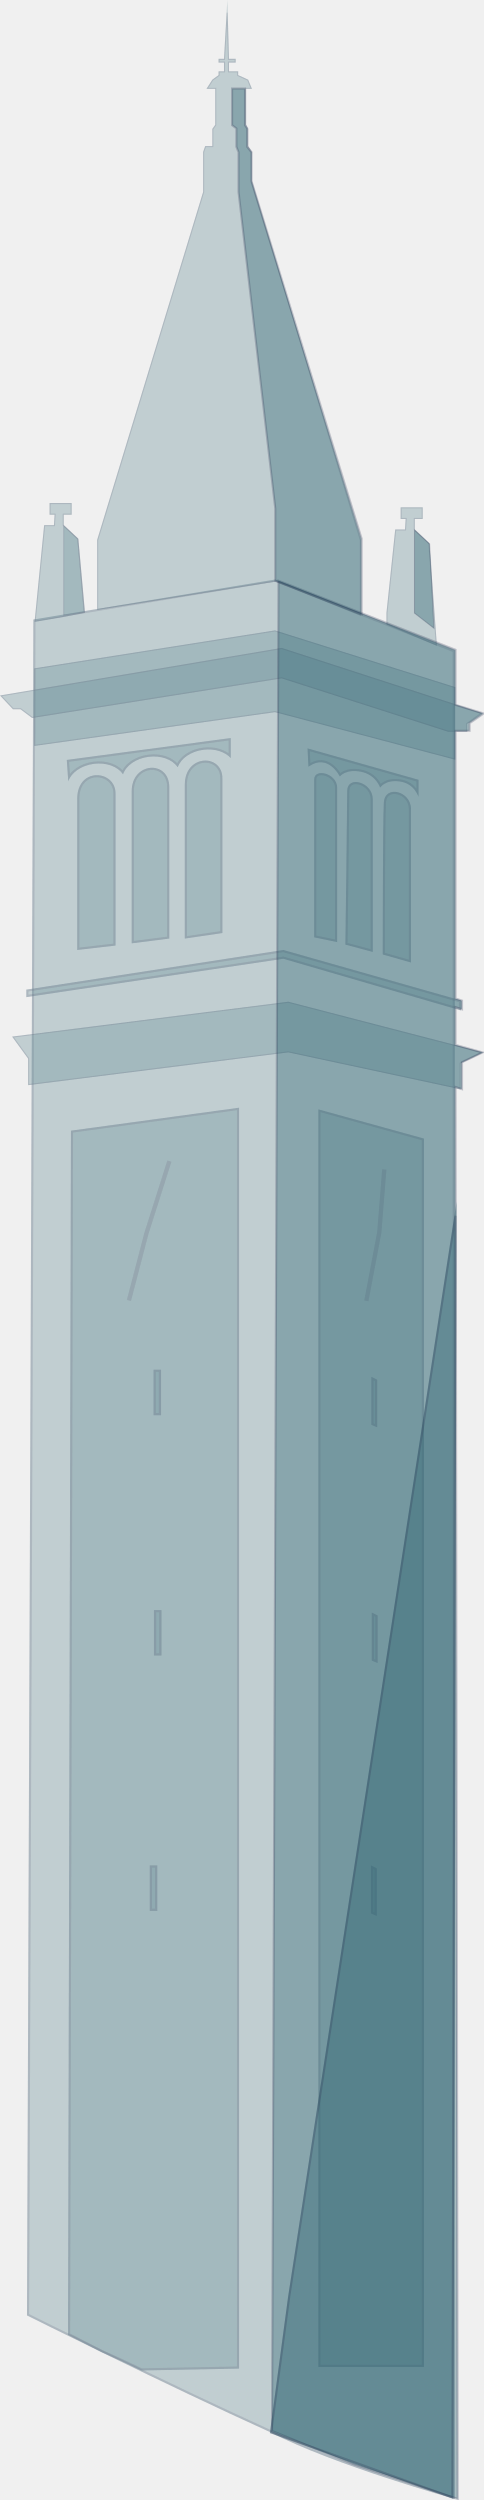
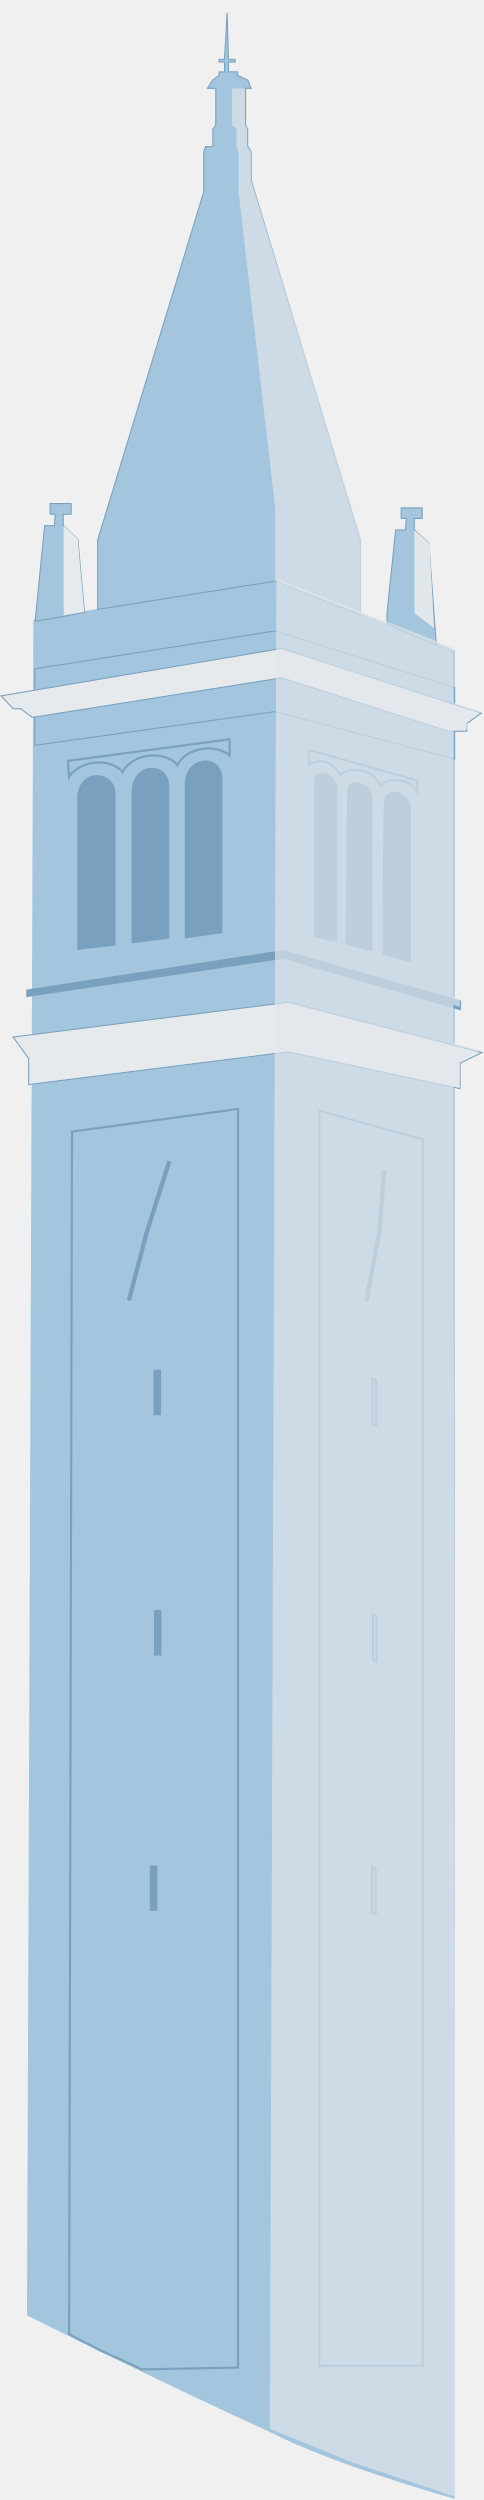
<svg xmlns="http://www.w3.org/2000/svg" width="224" height="1158" viewBox="0 0 224 1158" fill="none">
  <g opacity="0.65">
-     <path d="M127.556 268.414L210.66 301.269L210.66 1157.5C210.66 1157.5 155 1142 125 1126.5C77.5 1105 12.5 1072.5 12.5 1072.5L15.461 286.968L127.556 268.414Z" fill="#1E5A67" fill-opacity="0.34" />
-     <path d="M210.16 301.609L210.16 1156.84C209.973 1156.79 209.746 1156.72 209.481 1156.65C209.158 1156.56 208.78 1156.45 208.348 1156.32C206.769 1155.87 204.479 1155.2 201.638 1154.36C195.954 1152.66 188.064 1150.24 179.236 1147.34C161.574 1141.53 140.192 1133.79 125.23 1126.06L125.218 1126.05L125.206 1126.04C101.463 1115.3 73.343 1101.8 51.157 1090.99C40.064 1085.58 30.455 1080.85 23.62 1077.47C20.203 1075.77 17.478 1074.42 15.608 1073.49C14.674 1073.03 13.952 1072.67 13.465 1072.42L13.001 1072.19L15.959 287.392L127.501 268.93L210.16 301.609Z" stroke="#2C3151" stroke-opacity="0.25" />
-     <path d="M127.367 329.875L15.852 345.53L15.852 309.582L127.367 291.995L210.858 318.279V351.908L127.367 329.875Z" fill="#1E5A67" fill-opacity="0.34" />
-     <path d="M127.43 329.634L127.382 329.621L127.332 329.628L16.102 345.242L16.102 309.796L127.347 292.251L210.608 318.463V351.583L127.43 329.634Z" stroke="#2C3151" stroke-opacity="0.25" stroke-width="0.5" />
-     <path d="M147.465 1096.37L147.465 513.862L196.361 527.391L196.361 1096.37H147.465Z" fill="#1E5A67" fill-opacity="0.34" />
-     <path d="M147.965 1095.87L147.965 514.519L195.861 527.771L195.861 1095.87H147.965Z" stroke="#2C3151" stroke-opacity="0.25" />
-     <path d="M178.002 541.693L175.683 570.877L169.691 602.572" stroke="#2C3151" stroke-opacity="0.25" stroke-width="2" />
-     <path d="M13.019 490.346L5.609 480.154L133.524 464L224.001 487.461L213.371 492.603V504.586L133.524 487.461L13.019 502.653V490.346Z" fill="#1E5A67" fill-opacity="0.34" />
-     <path d="M13.269 490.346V490.265L13.221 490.199L6.06 480.349L133.508 464.254L223.28 487.532L213.262 492.378L213.121 492.447V492.603V504.277L133.577 487.217L133.535 487.208L133.493 487.213L13.269 502.37V490.346Z" stroke="#2C3151" stroke-opacity="0.25" stroke-width="0.5" />
-     <path d="M110.742 513.09L32.855 523.72L31.5 1081.5L47 1089.5L56 1093.5L65.5 1098L110.742 1097.14L110.742 513.09Z" fill="#1E5A67" fill-opacity="0.34" />
-     <path d="M33.354 524.156L110.242 513.663L110.242 1096.65L65.608 1097.5L56.214 1093.05L56.203 1093.04L47.229 1089.06L47.203 1089.04L32.001 1081.2L33.354 524.156Z" stroke="#2C3151" stroke-opacity="0.25" />
-     <path d="M78.462 537.825L67.832 571.26L59.715 602.376" stroke="#2C3151" stroke-opacity="0.25" stroke-width="2" />
-     <path d="M71.121 655.528V634.462H74.6V655.528H71.121Z" fill="#1E5A67" fill-opacity="0.34" />
-     <path d="M71.621 655.028V634.962H74.1V655.028H71.621Z" stroke="#2C3151" stroke-opacity="0.25" />
-     <path d="M71.312 766.851V745.785H74.791V766.851H71.312Z" fill="#1E5A67" fill-opacity="0.34" />
-     <path d="M71.812 766.351V746.285H74.291V766.351H71.812Z" stroke="#2C3151" stroke-opacity="0.25" />
-     <path d="M69.383 885.129V864.062H72.862V885.129H69.383Z" fill="#1E5A67" fill-opacity="0.34" />
-     <path d="M69.883 884.629V864.562H72.362V884.629H69.883Z" stroke="#2C3151" stroke-opacity="0.25" />
-     <path d="M172.008 659.972V637.746L174.714 639.099V661.131L172.008 659.972Z" fill="#1E5A67" fill-opacity="0.34" />
-     <path d="M174.214 660.373L172.508 659.642V638.555L174.214 639.408V660.373Z" stroke="#2C3151" stroke-opacity="0.25" />
-     <path d="M172.205 769.168V746.942L174.911 748.295V770.328L172.205 769.168Z" fill="#1E5A67" fill-opacity="0.34" />
-     <path d="M174.411 769.569L172.705 768.838V747.751L174.411 748.604V769.569Z" stroke="#2C3151" stroke-opacity="0.25" />
-     <path d="M171.816 886.288V864.062L174.522 865.415V887.448L171.816 886.288Z" fill="#1E5A67" fill-opacity="0.34" />
-     <path d="M174.022 886.69L172.316 885.958V864.872L174.022 865.724V886.69Z" stroke="#2C3151" stroke-opacity="0.25" />
-     <path d="M12.176 461.875L12.176 458.396L131.228 440.036L213.56 463.421V468.06L131.228 444.095L12.176 461.875Z" fill="#1E5A67" fill-opacity="0.34" />
-     <path d="M213.06 463.799V467.394L131.368 443.615L131.263 443.584L131.154 443.6L12.676 461.295V458.825L131.196 440.547L213.06 463.799Z" stroke="#2C3151" stroke-opacity="0.25" />
-     <path d="M5.991 328.519L0 322.141L130.455 300.108L223.416 330.258L216.459 335.283V338.955H207.569L130.455 314.217L14.882 332.577L9.47 328.519H5.991Z" fill="#1E5A67" fill-opacity="0.34" />
-     <path d="M130.436 300.365L222.871 330.344L216.312 335.08L216.209 335.155V335.283V338.705H207.608L130.531 313.979L130.475 313.961L130.416 313.97L14.947 332.314L9.62 328.319L9.553 328.269H9.47H6.099L0.502 322.31L130.436 300.365Z" stroke="#2C3151" stroke-opacity="0.25" stroke-width="0.5" />
-     <path d="M179 289.308V283.896L183.059 245.243H187.6L187.89 240.411H185.571V235H195.814V240.411H192.142V245.243L198.906 251.621L201.834 291.627L202.385 299.165L179 289.308Z" fill="#1E5A67" fill-opacity="0.34" />
-     <path d="M187.89 240.161H185.821V235.25H195.564V240.161H192.142H191.892V240.411V245.243V245.351L191.971 245.425L198.664 251.736L201.584 291.645L202.106 298.776L179.25 289.142V283.91L183.284 245.493H187.6H187.836L187.85 245.258L188.14 240.426L188.156 240.161H187.89Z" stroke="#2C3151" stroke-opacity="0.25" stroke-width="0.5" />
-     <path d="M16 288.081L20.445 243.243H24.987L25.277 238.411H22.958V233H33.201V238.411H29.529V243.243L36.293 249.621L39.385 283.829L29.529 285.762L16 288.081Z" fill="#1E5A67" fill-opacity="0.34" />
-     <path d="M25.277 238.161H23.208V233.25H32.951V238.161H29.529H29.279V238.411V243.243V243.351L29.357 243.425L36.053 249.738L39.116 283.627L29.484 285.516L16.281 287.779L20.672 243.493H24.987H25.222L25.236 243.258L25.526 238.426L25.542 238.161H25.277Z" stroke="#2C3151" stroke-opacity="0.25" stroke-width="0.5" />
-     <path d="M29.5 285V243.5L36 249.5L39 283.5L29.5 285Z" fill="#1E5A67" fill-opacity="0.34" stroke="#2C3151" stroke-opacity="0.25" stroke-width="0.5" />
-     <path d="M45 250.087L94.09 88.903L94.09 83.684V70.349L95.056 67.643H98.342V59.719L99.695 57.787V41.166H95.636L98.342 36.914L101.241 34.788V33.049H103.753V28.99H101.241V27.251H103.753L105.299 0L106.072 27.251H109.165V28.99H106.072V33.049H110.324V34.788L114.963 36.914L116.702 41.166H113.996V57.787L114.963 59.719V67.643L116.702 70.349V83.684L118.248 88.903L167.145 250.087V266.322V285.262L127.525 269.414L45 282.556V266.322L45 250.087Z" fill="#1E5A67" fill-opacity="0.34" />
-     <path d="M127.486 269.167L45.25 282.263V266.322L45.25 250.124L94.329 88.976L94.34 88.94V88.903L94.34 83.684V70.392L95.232 67.893H98.342H98.592V67.643V59.798L99.899 57.93L99.945 57.866V57.787V41.166V40.916H99.695H96.091L98.527 37.088L101.388 34.99L101.491 34.915V34.788V33.299H103.753H104.003V33.049V28.99V28.74H103.753H101.491V27.501H103.753H103.989L104.003 27.265L105.216 5.881L105.822 27.258L105.829 27.501H106.072H108.915V28.74H106.072H105.822V28.99V33.049V33.299H106.072H110.074V34.788V34.948L110.22 35.015L114.769 37.1L116.33 40.916H113.996H113.746V41.166V57.787V57.846L113.773 57.899L114.713 59.779V67.643V67.717L114.752 67.779L116.452 70.423V83.684V83.721L116.462 83.755L118.008 88.974L118.009 88.975L166.895 250.124V266.322V284.893L127.618 269.182L127.554 269.156L127.486 269.167Z" stroke="#2C3151" stroke-opacity="0.25" stroke-width="0.5" />
-     <mask id="path-36-inside-1_481_3461" fill="white">
-       <path fill-rule="evenodd" clip-rule="evenodd" d="M106.883 341.852L30.929 352.002L31.628 361.953C32.937 357.932 37.581 354.565 43.461 353.81C49.295 353.061 54.602 355.108 56.913 358.617L57.013 358.604C58.363 354.625 62.98 351.304 68.814 350.555C74.597 349.813 79.861 351.817 82.204 355.269L82.402 355.243C83.799 351.312 88.385 348.045 94.166 347.303C99.448 346.625 104.297 348.239 106.883 351.154L106.883 341.852Z" />
+     <path d="M127.556 268.414L210.66 301.269L210.66 1157.5C210.66 1157.5 155 1142 125 1126.5C77.5 1105 12.5 1072.5 12.5 1072.5L15.461 286.968L127.556 268.414Z" fill="#7AAED3" />
+     <path d="M127.43 329.634L127.382 329.621L127.332 329.628L16.102 345.242L16.102 309.796L127.347 292.251L210.608 318.463V351.583L127.43 329.634Z" fill="#7AAED3" stroke="#3977A4" stroke-width="0.5" />
+     <path d="M147.965 1095.87L147.965 514.519L195.861 527.771L195.861 1095.87H147.965Z" fill="#7AAED3" stroke="#3977A4" />
+     <path d="M178.002 541.693L175.683 570.877L169.691 602.572" stroke="#3977A4" stroke-width="2" />
+     <path d="M13.269 490.346V490.265L13.221 490.199L6.06 480.349L133.508 464.254L223.28 487.532L213.262 492.378L213.121 492.447V492.603V504.277L133.577 487.217L133.535 487.208L133.493 487.213L13.269 502.37V490.346Z" fill="#E2E7EB" stroke="#3977A4" stroke-width="0.5" />
+     <path d="M33.354 524.156L110.242 513.663L110.242 1096.65L65.608 1097.5L56.214 1093.05L56.203 1093.04L47.229 1089.06L47.203 1089.04L32.001 1081.2L33.354 524.156Z" fill="#7AAED3" stroke="#3977A4" />
+     <path d="M78.462 537.825L67.832 571.26L59.715 602.376" stroke="#3977A4" stroke-width="2" />
+     <path d="M71.621 655.028V634.962H74.1V655.028H71.621Z" fill="#3977A4" stroke="#3977A4" />
+     <path d="M71.812 766.351V746.285H74.291V766.351H71.812Z" fill="#3977A4" stroke="#3977A4" />
+     <path d="M69.883 884.629V864.562H72.362V884.629H69.883Z" fill="#3977A4" stroke="#3977A4" />
+     <path d="M174.214 660.373L172.508 659.642V638.555L174.214 639.408V660.373Z" fill="#7AAED3" stroke="#3977A4" />
+     <path d="M174.409 769.569L172.703 768.838V747.751L174.409 748.604V769.569Z" fill="#7AAED3" stroke="#3977A4" />
+     <path d="M174.022 886.69L172.316 885.958V864.872L174.022 865.724V886.69Z" fill="#7AAED3" stroke="#3977A4" />
+     <path d="M213.06 463.799V467.394L131.368 443.615L131.263 443.584L131.154 443.6L12.676 461.295V458.825L131.196 440.547L213.06 463.799Z" fill="#3977A4" stroke="#3977A4" />
+     <path d="M130.436 300.365L222.871 330.344L216.312 335.08L216.209 335.155V335.283V338.705H207.608L130.531 313.979L130.475 313.961L130.416 313.97L14.947 332.314L9.62 328.319L9.553 328.269H9.47H6.099L0.502 322.31L130.436 300.365Z" fill="#E2E7EB" stroke="#3977A4" stroke-width="0.5" />
+     <path d="M187.89 240.161H185.821V235.25H195.564V240.161H192.142H191.892V240.411V245.243V245.351L191.971 245.425L198.664 251.736L201.584 291.645L202.106 298.776L179.25 289.142V283.91L183.284 245.493H187.6H187.836L187.85 245.258L188.14 240.426L188.156 240.161H187.89Z" fill="#7AAED3" stroke="#3977A4" stroke-width="0.5" />
+     <path d="M25.277 238.161H23.208V233.25H32.951V238.161H29.529H29.279V238.411V243.243V243.351L29.357 243.425L36.053 249.738L39.116 283.627L29.484 285.516L16.281 287.779L20.672 243.493H24.987H25.222L25.236 243.258L25.526 238.426L25.542 238.161H25.277Z" fill="#7AAED3" stroke="#3977A4" stroke-width="0.5" />
+     <path d="M29.5 285V243.5L36 249.5L39 283.5L29.5 285Z" fill="#E2E7EB" />
+     <path d="M127.486 269.167L45.25 282.263V266.322L45.25 250.124L94.329 88.976L94.34 88.94V88.903L94.34 83.684V70.392L95.232 67.893H98.342H98.592V67.643V59.798L99.899 57.93L99.945 57.866V57.787V41.166V40.916H99.695H96.091L98.527 37.088L101.388 34.99L101.491 34.915V34.788V33.299H103.753H104.003V33.049V28.99V28.74H103.753H101.491V27.501H103.753H103.989L104.003 27.265L105.216 5.881L105.822 27.258L105.829 27.501H106.072H108.915V28.74H106.072H105.822V28.99V33.049V33.299H106.072H110.074V34.788V34.948L110.22 35.015L114.769 37.1L116.33 40.916H113.996H113.746V41.166V57.787V57.846L113.773 57.899L114.713 59.779V67.643V67.717L114.752 67.779L116.452 70.423V83.684V83.721L116.462 83.755L118.008 88.974L118.009 88.975L166.895 250.124V266.322V284.893L127.618 269.182L127.554 269.156L127.486 269.167Z" fill="#7AAED3" stroke="#3977A4" stroke-width="0.5" />
+     <mask id="path-20-inside-1_481_3530" fill="white">
+       <path fill-rule="evenodd" clip-rule="evenodd" d="M106.883 341.852L30.929 352.002L31.627 361.948C32.938 357.929 37.581 354.564 43.459 353.81C49.293 353.061 54.6 355.108 56.911 358.618L57.013 358.604C58.363 354.625 62.98 351.304 68.814 350.555C74.597 349.813 79.861 351.817 82.204 355.269L82.402 355.243C83.799 351.312 88.385 348.045 94.166 347.303C99.448 346.625 104.297 348.239 106.883 351.154L106.883 341.852Z" />
    </mask>
-     <path fill-rule="evenodd" clip-rule="evenodd" d="M106.883 341.852L30.929 352.002L31.628 361.953C32.937 357.932 37.581 354.565 43.461 353.81C49.295 353.061 54.602 355.108 56.913 358.617L57.013 358.604C58.363 354.625 62.98 351.304 68.814 350.555C74.597 349.813 79.861 351.817 82.204 355.269L82.402 355.243C83.799 351.312 88.385 348.045 94.166 347.303C99.448 346.625 104.297 348.239 106.883 351.154L106.883 341.852Z" fill="#1E5A67" fill-opacity="0.34" />
-     <path d="M30.929 352.002L30.797 351.011L29.866 351.135L29.932 352.072L30.929 352.002ZM106.883 341.852L107.883 341.852L107.883 340.71L106.751 340.861L106.883 341.852ZM31.628 361.953L30.63 362.023L32.579 362.263L31.628 361.953ZM56.913 358.617L56.078 359.167L56.423 359.691L57.044 359.609L56.913 358.617ZM57.013 358.604L57.144 359.595L57.76 359.514L57.959 358.925L57.013 358.604ZM82.204 355.269L81.377 355.831L81.723 356.341L82.335 356.26L82.204 355.269ZM82.402 355.243L82.533 356.234L83.139 356.154L83.344 355.578L82.402 355.243ZM106.883 351.154L106.135 351.818L107.883 353.789L107.883 351.154L106.883 351.154ZM31.062 352.993L107.016 342.843L106.751 340.861L30.797 351.011L31.062 352.993ZM32.625 361.883L31.927 351.932L29.932 352.072L30.63 362.023L32.625 361.883ZM32.579 362.263C33.73 358.724 37.955 355.525 43.588 354.802L43.333 352.818C37.207 353.604 32.143 357.14 30.677 361.643L32.579 362.263ZM43.588 354.802C49.176 354.084 54.041 356.075 56.078 359.167L57.748 358.067C55.162 354.141 49.414 352.037 43.333 352.818L43.588 354.802ZM56.881 357.613L56.782 357.626L57.044 359.609L57.144 359.595L56.881 357.613ZM68.687 349.563C62.606 350.344 57.576 353.831 56.066 358.283L57.959 358.925C59.149 355.419 63.354 352.264 68.942 351.547L68.687 349.563ZM83.031 354.707C80.412 350.849 74.715 348.789 68.687 349.563L68.942 351.547C74.478 350.836 79.309 352.785 81.377 355.831L83.031 354.707ZM82.271 354.252L82.073 354.278L82.335 356.26L82.533 356.234L82.271 354.252ZM94.038 346.311C88.012 347.085 83.021 350.515 81.46 354.908L83.344 355.578C84.577 352.109 88.758 349.005 94.293 348.295L94.038 346.311ZM107.631 350.491C104.772 347.267 99.558 345.603 94.038 346.311L94.293 348.295C99.337 347.647 103.823 349.211 106.135 351.818L107.631 350.491ZM105.883 341.852L105.883 351.154L107.883 351.154L107.883 341.852L105.883 341.852Z" fill="#2C3151" fill-opacity="0.25" mask="url(#path-36-inside-1_481_3461)" />
-     <path d="M145.532 361.019C145.53 366.426 145.532 434.176 145.532 434.176L156.174 436.373V364.905C156.174 358.147 145.534 355.613 145.532 361.019Z" fill="#1E5A67" fill-opacity="0.34" />
-     <path d="M159.987 437.555C159.987 437.555 160.832 373.988 160.832 366.426C160.832 358.864 172.656 362.343 172.656 370.143V440.934L159.987 437.555Z" fill="#1E5A67" fill-opacity="0.34" />
-     <path d="M177.291 442.117C177.291 442.117 177.291 379.942 177.798 371.663C178.305 363.384 190.369 366.426 190.369 374.705V445.834L177.291 442.117Z" fill="#1E5A67" fill-opacity="0.34" />
-     <path d="M155.674 435.759L146.032 433.769L146.032 433.414L146.032 431.254L146.032 423.506L146.031 399.625C146.031 382.012 146.031 363.723 146.032 361.019C146.032 360.428 146.177 359.976 146.406 359.635C146.635 359.293 146.967 359.033 147.389 358.856C148.245 358.498 149.449 358.499 150.709 358.879C153.24 359.642 155.674 361.821 155.674 364.905V435.759ZM160.492 437.172L160.497 436.846L160.524 434.816C160.547 433.063 160.58 430.55 160.619 427.511C160.698 421.433 160.804 413.251 160.91 404.832C161.121 387.998 161.332 370.211 161.332 366.426C161.332 364.679 162.003 363.667 162.922 363.157C163.874 362.628 165.202 362.577 166.598 363.002C169.399 363.854 172.156 366.515 172.156 370.143V440.283L160.492 437.172ZM177.791 441.739L177.791 441.417C177.791 440.959 177.792 440.288 177.792 439.43C177.793 437.713 177.795 435.252 177.799 432.273C177.807 426.316 177.823 418.285 177.855 409.997C177.918 393.407 178.045 375.815 178.297 371.694C178.416 369.757 179.198 368.556 180.241 367.906C181.3 367.245 182.709 367.104 184.154 367.46C187.05 368.175 189.869 370.834 189.869 374.705V445.172L177.791 441.739Z" stroke="#2C3151" stroke-opacity="0.25" />
-     <path d="M35.758 370.092C35.76 385.187 35.758 440.034 35.758 440.034L53.518 437.987L53.518 367.533C53.518 356.615 35.756 354.997 35.758 370.092Z" fill="#1E5A67" fill-opacity="0.34" />
-     <path d="M60.996 366.51L60.996 436.964L78.415 434.746V364.633C78.415 351.839 60.996 352.862 60.996 366.51Z" fill="#1E5A67" fill-opacity="0.34" />
-     <path d="M85.596 363.439V434.746L103.015 432.187L103.015 360.539C103.015 348.939 85.596 349.28 85.596 363.439Z" fill="#1E5A67" fill-opacity="0.34" />
-     <path d="M36.258 439.473L36.258 439.415L36.258 437.648L36.258 431.228L36.258 410.724C36.259 395.125 36.259 377.64 36.258 370.092C36.257 366.418 37.336 363.819 38.899 362.128C40.464 360.435 42.553 359.613 44.65 359.558C48.864 359.446 53.018 362.407 53.018 367.533L53.018 437.541L36.258 439.473ZM77.915 434.305L61.496 436.396L61.496 366.51C61.496 359.936 65.661 356.494 69.747 356.154C71.8 355.983 73.836 356.592 75.356 357.979C76.87 359.36 77.915 361.553 77.915 364.633V434.305ZM102.515 431.755L86.096 434.167V363.439C86.096 356.605 90.266 353.207 94.352 352.827C96.411 352.636 98.451 353.207 99.971 354.489C101.481 355.764 102.515 357.773 102.515 360.539L102.515 431.755Z" stroke="#2C3151" stroke-opacity="0.25" />
-     <path d="M193.856 369.299L193.856 361.198L168.155 353.93L142.455 346.663L142.867 355.157C152.031 348.609 157.405 359.676 157.405 359.676C157.405 359.676 160.066 356.064 167.166 357.461C174.266 358.859 176.067 364.854 176.067 364.854C176.067 364.854 178.459 360.91 185.38 361.996C192.301 363.082 193.856 369.299 193.856 369.299Z" fill="#1E5A67" fill-opacity="0.34" />
-     <path d="M143.323 354.248L142.988 347.333L168.019 354.412L193.356 361.576L193.356 366.889C193.149 366.529 192.904 366.146 192.615 365.757C191.3 363.984 189.073 362.069 185.458 361.502C181.888 360.942 179.443 361.675 177.877 362.585C177.122 363.024 176.579 363.499 176.218 363.877C176.189 363.814 176.159 363.748 176.126 363.679C175.833 363.068 175.366 362.241 174.67 361.369C173.272 359.621 170.949 357.696 167.263 356.971C163.615 356.253 161.065 356.816 159.411 357.592C158.587 357.978 157.993 358.414 157.602 358.758C157.572 358.784 157.543 358.81 157.515 358.835C157.348 358.549 157.12 358.18 156.833 357.765C156.169 356.805 155.178 355.583 153.881 354.567C152.582 353.551 150.957 352.727 149.037 352.602C147.314 352.489 145.401 352.943 143.323 354.248Z" stroke="#2C3151" stroke-opacity="0.25" />
+     <path fill-rule="evenodd" clip-rule="evenodd" d="M106.883 341.852L30.929 352.002L31.627 361.948C32.938 357.929 37.581 354.564 43.459 353.81C49.293 353.061 54.6 355.108 56.911 358.618L57.013 358.604C58.363 354.625 62.98 351.304 68.814 350.555C74.597 349.813 79.861 351.817 82.204 355.269L82.402 355.243C83.799 351.312 88.385 348.045 94.166 347.303C99.448 346.625 104.297 348.239 106.883 351.154L106.883 341.852Z" fill="#7AAED3" />
+     <path d="M30.929 352.002L30.797 351.011L29.866 351.135L29.932 352.072L30.929 352.002ZM106.883 341.852L107.883 341.852L107.883 340.71L106.751 340.861L106.883 341.852ZM31.627 361.948L30.63 362.018L32.578 362.258L31.627 361.948ZM56.911 358.618L56.076 359.168L56.421 359.691L57.042 359.609L56.911 358.618ZM57.013 358.604L57.144 359.596L57.76 359.514L57.959 358.925L57.013 358.604ZM82.204 355.269L81.377 355.831L81.723 356.342L82.335 356.261L82.204 355.269ZM82.402 355.243L82.533 356.234L83.139 356.154L83.344 355.578L82.402 355.243ZM106.883 351.154L106.135 351.818L107.883 353.789L107.883 351.154L106.883 351.154ZM31.062 352.993L107.016 342.843L106.751 340.861L30.797 351.011L31.062 352.993ZM32.625 361.878L31.927 351.932L29.932 352.072L30.63 362.018L32.625 361.878ZM32.578 362.258C33.732 358.722 37.955 355.525 43.586 354.802L43.331 352.818C37.207 353.604 32.145 357.137 30.677 361.638L32.578 362.258ZM43.586 354.802C49.174 354.084 54.039 356.075 56.076 359.168L57.746 358.068C55.16 354.141 49.412 352.037 43.331 352.818L43.586 354.802ZM56.881 357.613L56.78 357.626L57.042 359.609L57.144 359.596L56.881 357.613ZM68.687 349.563C62.607 350.344 57.576 353.831 56.066 358.283L57.959 358.925C59.149 355.419 63.354 352.264 68.942 351.547L68.687 349.563ZM83.031 354.708C80.412 350.849 74.715 348.789 68.687 349.563L68.942 351.547C74.478 350.836 79.309 352.785 81.377 355.831L83.031 354.708ZM82.271 354.252L82.073 354.278L82.335 356.261L82.533 356.234L82.271 354.252ZM94.038 346.311C88.012 347.085 83.021 350.515 81.46 354.908L83.344 355.578C84.577 352.109 88.758 349.005 94.293 348.295L94.038 346.311ZM107.631 350.491C104.772 347.267 99.558 345.603 94.038 346.311L94.293 348.295C99.337 347.647 103.823 349.211 106.135 351.818L107.631 350.491ZM105.883 341.852L105.883 351.154L107.883 351.154L107.883 341.852L105.883 341.852Z" fill="#3977A4" mask="url(#path-20-inside-1_481_3530)" />
+     <path d="M155.674 435.759L146.032 433.769L146.032 433.414L146.032 431.254L146.032 423.506L146.031 399.625C146.031 382.012 146.031 363.723 146.032 361.019C146.032 360.428 146.177 359.976 146.406 359.635C146.635 359.293 146.967 359.033 147.389 358.856C148.245 358.498 149.449 358.499 150.709 358.879C153.24 359.642 155.674 361.821 155.674 364.905V435.759ZM160.492 437.172L160.497 436.846L160.524 434.816C160.547 433.063 160.58 430.55 160.619 427.511C160.698 421.433 160.804 413.251 160.91 404.832C161.121 387.998 161.332 370.211 161.332 366.426C161.332 364.679 162.003 363.667 162.922 363.157C163.874 362.628 165.202 362.577 166.598 363.002C169.399 363.854 172.156 366.515 172.156 370.143V440.283L160.492 437.172ZM177.791 441.739L177.791 441.417C177.791 440.959 177.792 440.288 177.792 439.43C177.793 437.713 177.795 435.252 177.799 432.273C177.807 426.316 177.823 418.285 177.855 409.997C177.918 393.407 178.045 375.815 178.297 371.694C178.416 369.757 179.198 368.556 180.241 367.906C181.3 367.245 182.709 367.104 184.154 367.46C187.05 368.175 189.869 370.834 189.869 374.705V445.172L177.791 441.739Z" fill="#3977A4" stroke="#3977A4" />
+     <path d="M36.258 439.473L36.258 439.415L36.258 437.648L36.258 431.228L36.258 410.724C36.259 395.125 36.259 377.64 36.258 370.092C36.257 366.418 37.336 363.819 38.899 362.128C40.464 360.435 42.553 359.613 44.65 359.558C48.864 359.446 53.018 362.407 53.018 367.533L53.018 437.541L36.258 439.473ZM77.915 434.305L61.496 436.396L61.496 366.51C61.496 359.936 65.661 356.494 69.747 356.154C71.8 355.983 73.836 356.592 75.356 357.979C76.87 359.36 77.915 361.553 77.915 364.633V434.305ZM102.515 431.755L86.096 434.167V363.439C86.096 356.605 90.266 353.207 94.352 352.827C96.411 352.636 98.451 353.207 99.971 354.489C101.481 355.764 102.515 357.773 102.515 360.539L102.515 431.755Z" fill="#3977A4" stroke="#3977A4" />
+     <path d="M143.325 354.248L142.99 347.333L168.021 354.412L193.357 361.576L193.357 366.889C193.151 366.529 192.906 366.146 192.617 365.757C191.302 363.984 189.075 362.069 185.46 361.502C181.89 360.942 179.445 361.675 177.879 362.585C177.124 363.024 176.581 363.499 176.22 363.877C176.191 363.814 176.16 363.748 176.128 363.679C175.835 363.068 175.368 362.241 174.671 361.369C173.274 359.621 170.951 357.696 167.265 356.971C163.616 356.253 161.067 356.816 159.413 357.592C158.589 357.978 157.995 358.414 157.604 358.758C157.574 358.784 157.545 358.81 157.517 358.835C157.35 358.549 157.122 358.18 156.835 357.765C156.171 356.805 155.18 355.583 153.883 354.567C152.584 353.551 150.959 352.727 149.039 352.602C147.316 352.489 145.403 352.943 143.325 354.248Z" fill="#7AAED3" stroke="#3977A4" />
  </g>
-   <path d="M192 284V245.5L199 252L201 291L192 284Z" fill="#1E5A67" fill-opacity="0.34" stroke="#2C3151" stroke-opacity="0.25" stroke-width="0.5" />
-   <path d="M126 1126L129 269L211 301V326.5L224 330.5L217.5 335V338.5H211V462.5L214 463.5V467.5L211 466.5V484L223.5 487.5L214 492V504.5L211 503.5L212 1157.5L164 1141.5L126 1126Z" fill="#1E5A67" fill-opacity="0.34" stroke="#2C3151" stroke-opacity="0.25" />
-   <path d="M107.5 58V41H113.5V58L114.5 59.5V68L116.5 70.5V84L167.5 249.5V284.5L127.5 269V235.5L110.5 89V70.5L109.5 68V59.5L107.5 58Z" fill="#1E5A67" fill-opacity="0.34" stroke="#2C3151" stroke-opacity="0.25" />
-   <path d="M133.501 1063.5L211.5 556.498L210 1157.5L125.001 1127L133.501 1063.5Z" fill="#1E5A67" fill-opacity="0.34" />
-   <path d="M133.995 1063.58L133.997 1063.57L210.983 563.144L209.502 1156.79L125.55 1126.67L133.995 1063.58Z" stroke="#2C3151" stroke-opacity="0.25" />
+   <path d="M192 284V245.5L199 252L201 291L192 284Z" fill="#E2E7EB" />
+   <path d="M125 1125L128 268L210 300V325.5L223 329.5L216.5 334V337.5H210V461.5L213 462.5V466.5L210 465.5V483L222.5 486.5L213 491V503.5L210 502.5L211 1156.5L163 1140.5L125 1125Z" fill="#E2E7EB" fill-opacity="0.65" />
+   <path d="M107.5 58V41H113.5V58L114.5 59.5V68L116.5 70.5V84L167.5 249.5V284.5L127.5 269V235.5L110.5 89V70.5L109.5 68V59.5L107.5 58Z" fill="#E2E7EB" fill-opacity="0.65" />
</svg>
